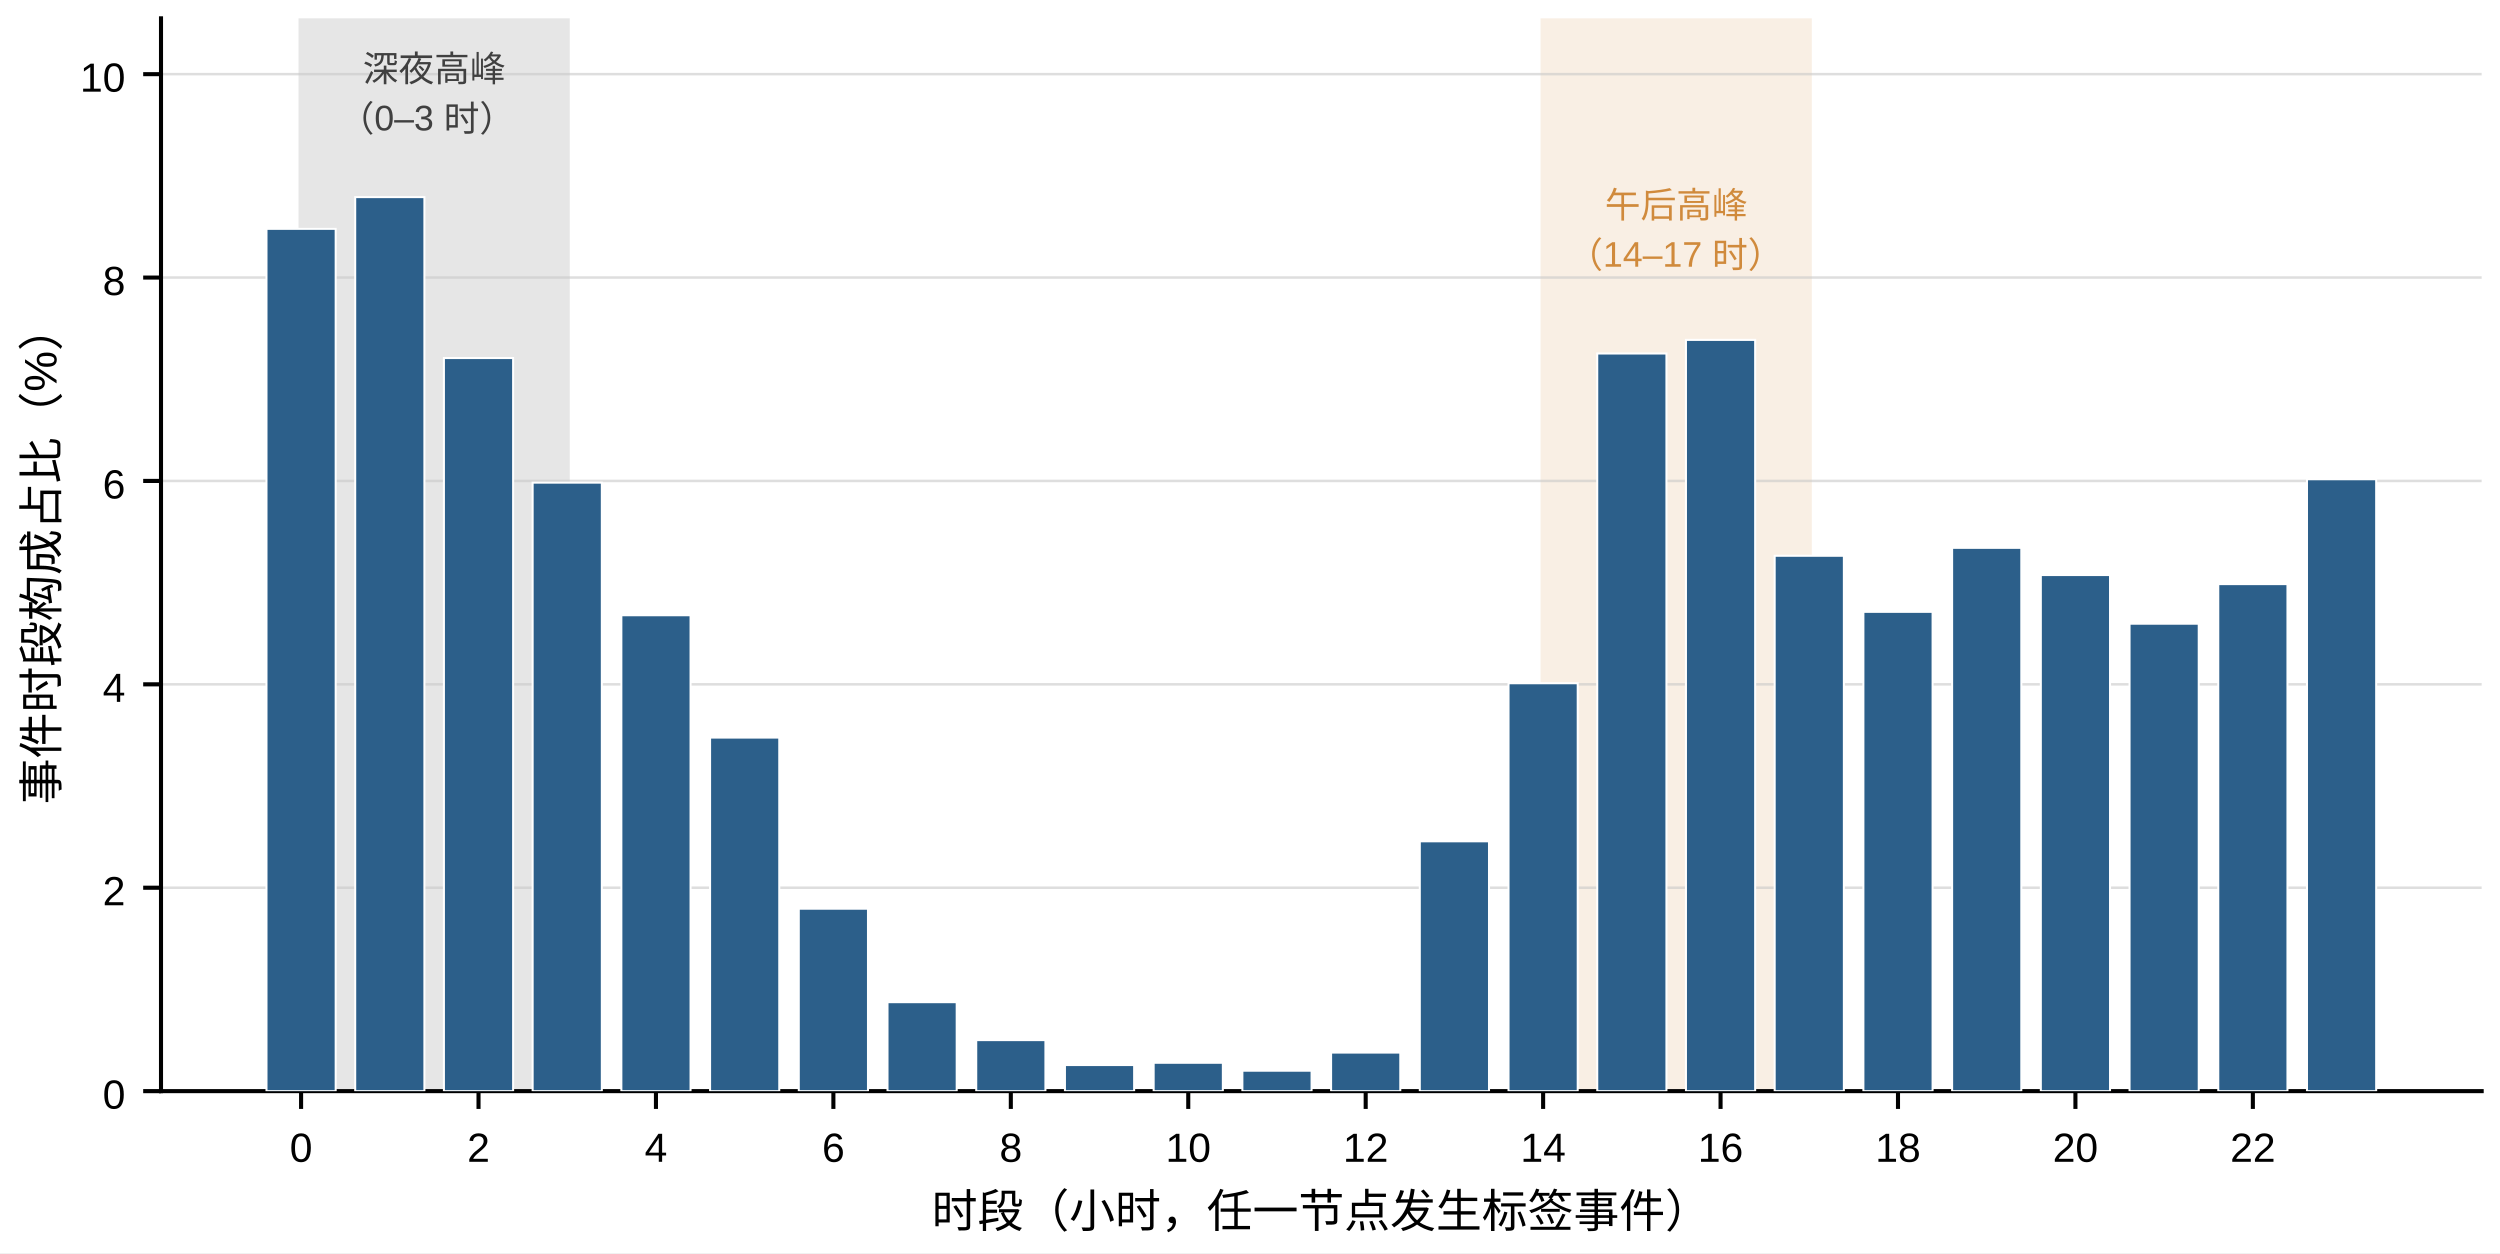
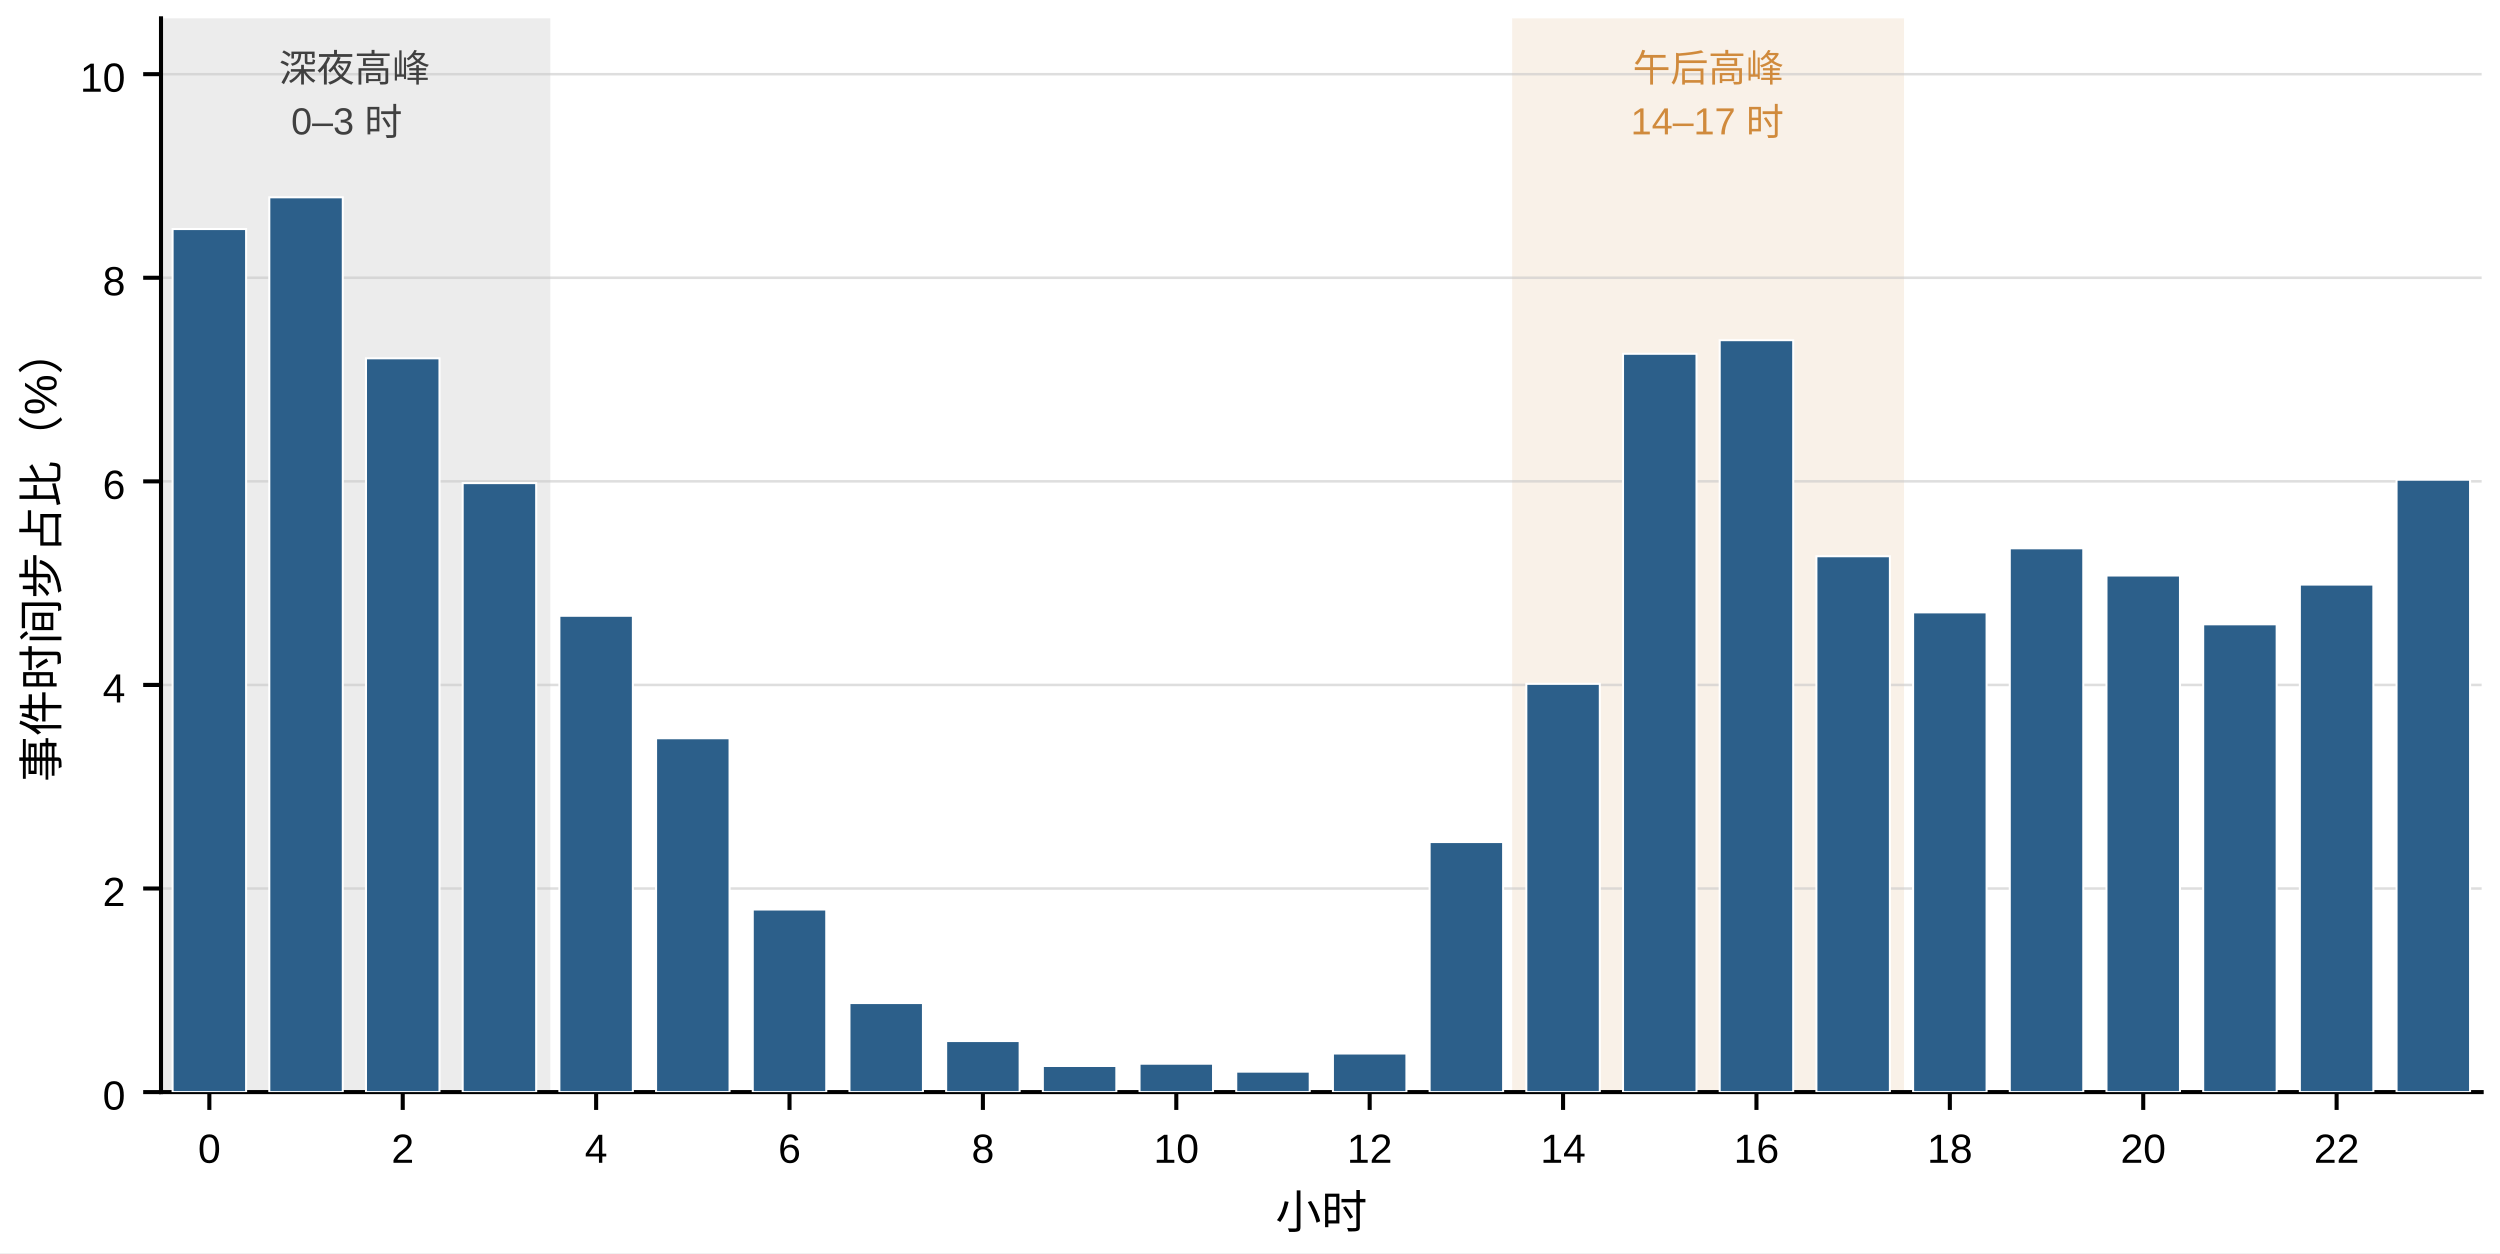
<svg xmlns="http://www.w3.org/2000/svg" xmlns:xlink="http://www.w3.org/1999/xlink" width="490.8pt" height="246pt" viewBox="0 0 490.8 246" version="1.1">
  <defs>
    <style type="text/css">*{stroke-linejoin: round; stroke-linecap: butt}</style>
  </defs>
  <g id="figure_1">
    <g id="patch_1">
      <path d="M 0 246  L 490.8 246  L 490.8 0  L 0 0  z " style="fill: #ffffff" />
    </g>
    <g id="axes_1">
      <g id="patch_2">
-         <path d="M 31.608 214.211  L 487.2 214.211  L 487.2 3.6  L 31.608 3.6  z " style="fill: #ffffff" />
+         <path d="M 31.608 214.4  L 487.2 214.4  L 487.2 3.6  L 31.608 3.6  z " style="fill: #ffffff" />
      </g>
      <g id="patch_3">
-         <path d="M 59.109 214.211  L 111.36 214.211  L 111.36 3.6  L 59.109 3.6  z " clip-path="url(#p871faa41ae)" style="fill: #d1d1d1; opacity: 0.55; stroke: #d1d1d1; stroke-linejoin: miter" />
+         <path d="M 31.608 214.4  L 107.54 214.4  L 107.54 3.6  L 31.608 3.6  z " clip-path="url(#pdd7a048d76)" style="fill: #d1d1d1; opacity: 0.42; stroke: #d1d1d1; stroke-linejoin: miter" />
      </g>
      <g id="patch_4">
-         <path d="M 302.946 214.211  L 355.197 214.211  L 355.197 3.6  L 302.946 3.6  z " clip-path="url(#p871faa41ae)" style="fill: #d08a3c; opacity: 0.14; stroke: #d08a3c; stroke-linejoin: miter" />
+         <path d="M 297.37 214.4  L 373.302 214.4  L 373.302 3.6  L 297.37 3.6  z " clip-path="url(#pdd7a048d76)" style="fill: #d08a3c; opacity: 0.12; stroke: #d08a3c; stroke-linejoin: miter" />
      </g>
      <g id="matplotlib.axis_1">
        <g id="xtick_1">
          <g id="line2d_1">
            <defs>
-               <path id="mcbf2337969" d="M 0 0  L 0 3.5  " style="stroke: #000000; stroke-width: 0.8" />
+               <path id="m5603980a26" d="M 0 0  L 0 3.5  " style="stroke: #000000; stroke-width: 0.8" />
            </defs>
            <g>
-               <use xlink:href="#mcbf2337969" x="59.109" y="214.211" style="stroke: #000000; stroke-width: 0.8" />
+               <use xlink:href="#m5603980a26" x="41.099" y="214.4" style="stroke: #000000; stroke-width: 0.8" />
            </g>
          </g>
          <g id="text_1">
-             <text style="font-size: 8px; font-family: 'PingFang SC', 'Arial', 'Helvetica', 'DejaVu Sans', sans-serif; text-anchor: middle" x="59.109" y="228.091" transform="rotate(-0 59.10883 228.0911)">0</text>
+             <text style="font-size: 8px; font-family: 'PingFang SC', 'Arial', 'Helvetica', 'DejaVu Sans', sans-serif; text-anchor: middle" x="41.099" y="228.28" transform="rotate(-0 41.099 228.2795)">0</text>
          </g>
        </g>
        <g id="xtick_2">
          <g id="line2d_2">
            <g>
-               <use xlink:href="#mcbf2337969" x="93.943" y="214.211" style="stroke: #000000; stroke-width: 0.8" />
+               <use xlink:href="#m5603980a26" x="79.065" y="214.4" style="stroke: #000000; stroke-width: 0.8" />
            </g>
          </g>
          <g id="text_2">
-             <text style="font-size: 8px; font-family: 'PingFang SC', 'Arial', 'Helvetica', 'DejaVu Sans', sans-serif; text-anchor: middle" x="93.943" y="228.091" transform="rotate(-0 93.94269 228.0911)">2</text>
+             <text style="font-size: 8px; font-family: 'PingFang SC', 'Arial', 'Helvetica', 'DejaVu Sans', sans-serif; text-anchor: middle" x="79.065" y="228.28" transform="rotate(-0 79.065 228.2795)">2</text>
          </g>
        </g>
        <g id="xtick_3">
          <g id="line2d_3">
            <g>
-               <use xlink:href="#mcbf2337969" x="128.777" y="214.211" style="stroke: #000000; stroke-width: 0.8" />
+               <use xlink:href="#m5603980a26" x="117.031" y="214.4" style="stroke: #000000; stroke-width: 0.8" />
            </g>
          </g>
          <g id="text_3">
-             <text style="font-size: 8px; font-family: 'PingFang SC', 'Arial', 'Helvetica', 'DejaVu Sans', sans-serif; text-anchor: middle" x="128.777" y="228.091" transform="rotate(-0 128.7765 228.0911)">4</text>
+             <text style="font-size: 8px; font-family: 'PingFang SC', 'Arial', 'Helvetica', 'DejaVu Sans', sans-serif; text-anchor: middle" x="117.031" y="228.28" transform="rotate(-0 117.031 228.2795)">4</text>
          </g>
        </g>
        <g id="xtick_4">
          <g id="line2d_4">
            <g>
-               <use xlink:href="#mcbf2337969" x="163.61" y="214.211" style="stroke: #000000; stroke-width: 0.8" />
+               <use xlink:href="#m5603980a26" x="154.997" y="214.4" style="stroke: #000000; stroke-width: 0.8" />
            </g>
          </g>
          <g id="text_4">
-             <text style="font-size: 8px; font-family: 'PingFang SC', 'Arial', 'Helvetica', 'DejaVu Sans', sans-serif; text-anchor: middle" x="163.61" y="228.091" transform="rotate(-0 163.6104 228.0911)">6</text>
+             <text style="font-size: 8px; font-family: 'PingFang SC', 'Arial', 'Helvetica', 'DejaVu Sans', sans-serif; text-anchor: middle" x="154.997" y="228.28" transform="rotate(-0 154.997 228.2795)">6</text>
          </g>
        </g>
        <g id="xtick_5">
          <g id="line2d_5">
            <g>
-               <use xlink:href="#mcbf2337969" x="198.444" y="214.211" style="stroke: #000000; stroke-width: 0.8" />
+               <use xlink:href="#m5603980a26" x="192.963" y="214.4" style="stroke: #000000; stroke-width: 0.8" />
            </g>
          </g>
          <g id="text_5">
-             <text style="font-size: 8px; font-family: 'PingFang SC', 'Arial', 'Helvetica', 'DejaVu Sans', sans-serif; text-anchor: middle" x="198.444" y="228.091" transform="rotate(-0 198.4443 228.0911)">8</text>
+             <text style="font-size: 8px; font-family: 'PingFang SC', 'Arial', 'Helvetica', 'DejaVu Sans', sans-serif; text-anchor: middle" x="192.963" y="228.28" transform="rotate(-0 192.963 228.2795)">8</text>
          </g>
        </g>
        <g id="xtick_6">
          <g id="line2d_6">
            <g>
-               <use xlink:href="#mcbf2337969" x="233.278" y="214.211" style="stroke: #000000; stroke-width: 0.8" />
+               <use xlink:href="#m5603980a26" x="230.929" y="214.4" style="stroke: #000000; stroke-width: 0.8" />
            </g>
          </g>
          <g id="text_6">
-             <text style="font-size: 8px; font-family: 'PingFang SC', 'Arial', 'Helvetica', 'DejaVu Sans', sans-serif; text-anchor: middle" x="233.278" y="228.091" transform="rotate(-0 233.2781 228.0911)">10</text>
+             <text style="font-size: 8px; font-family: 'PingFang SC', 'Arial', 'Helvetica', 'DejaVu Sans', sans-serif; text-anchor: middle" x="230.929" y="228.28" transform="rotate(-0 230.929 228.2795)">10</text>
          </g>
        </g>
        <g id="xtick_7">
          <g id="line2d_7">
            <g>
-               <use xlink:href="#mcbf2337969" x="268.112" y="214.211" style="stroke: #000000; stroke-width: 0.8" />
+               <use xlink:href="#m5603980a26" x="268.895" y="214.4" style="stroke: #000000; stroke-width: 0.8" />
            </g>
          </g>
          <g id="text_7">
-             <text style="font-size: 8px; font-family: 'PingFang SC', 'Arial', 'Helvetica', 'DejaVu Sans', sans-serif; text-anchor: middle" x="268.112" y="228.091" transform="rotate(-0 268.112 228.0911)">12</text>
+             <text style="font-size: 8px; font-family: 'PingFang SC', 'Arial', 'Helvetica', 'DejaVu Sans', sans-serif; text-anchor: middle" x="268.895" y="228.28" transform="rotate(-0 268.895 228.2795)">12</text>
          </g>
        </g>
        <g id="xtick_8">
          <g id="line2d_8">
            <g>
-               <use xlink:href="#mcbf2337969" x="302.946" y="214.211" style="stroke: #000000; stroke-width: 0.8" />
+               <use xlink:href="#m5603980a26" x="306.861" y="214.4" style="stroke: #000000; stroke-width: 0.8" />
            </g>
          </g>
          <g id="text_8">
-             <text style="font-size: 8px; font-family: 'PingFang SC', 'Arial', 'Helvetica', 'DejaVu Sans', sans-serif; text-anchor: middle" x="302.946" y="228.091" transform="rotate(-0 302.9458 228.0911)">14</text>
+             <text style="font-size: 8px; font-family: 'PingFang SC', 'Arial', 'Helvetica', 'DejaVu Sans', sans-serif; text-anchor: middle" x="306.861" y="228.28" transform="rotate(-0 306.861 228.2795)">14</text>
          </g>
        </g>
        <g id="xtick_9">
          <g id="line2d_9">
            <g>
-               <use xlink:href="#mcbf2337969" x="337.78" y="214.211" style="stroke: #000000; stroke-width: 0.8" />
+               <use xlink:href="#m5603980a26" x="344.827" y="214.4" style="stroke: #000000; stroke-width: 0.8" />
            </g>
          </g>
          <g id="text_9">
-             <text style="font-size: 8px; font-family: 'PingFang SC', 'Arial', 'Helvetica', 'DejaVu Sans', sans-serif; text-anchor: middle" x="337.78" y="228.091" transform="rotate(-0 337.7797 228.0911)">16</text>
+             <text style="font-size: 8px; font-family: 'PingFang SC', 'Arial', 'Helvetica', 'DejaVu Sans', sans-serif; text-anchor: middle" x="344.827" y="228.28" transform="rotate(-0 344.827 228.2795)">16</text>
          </g>
        </g>
        <g id="xtick_10">
          <g id="line2d_10">
            <g>
-               <use xlink:href="#mcbf2337969" x="372.614" y="214.211" style="stroke: #000000; stroke-width: 0.8" />
+               <use xlink:href="#m5603980a26" x="382.793" y="214.4" style="stroke: #000000; stroke-width: 0.8" />
            </g>
          </g>
          <g id="text_10">
-             <text style="font-size: 8px; font-family: 'PingFang SC', 'Arial', 'Helvetica', 'DejaVu Sans', sans-serif; text-anchor: middle" x="372.614" y="228.091" transform="rotate(-0 372.6135 228.0911)">18</text>
+             <text style="font-size: 8px; font-family: 'PingFang SC', 'Arial', 'Helvetica', 'DejaVu Sans', sans-serif; text-anchor: middle" x="382.793" y="228.28" transform="rotate(-0 382.793 228.2795)">18</text>
          </g>
        </g>
        <g id="xtick_11">
          <g id="line2d_11">
            <g>
-               <use xlink:href="#mcbf2337969" x="407.447" y="214.211" style="stroke: #000000; stroke-width: 0.8" />
+               <use xlink:href="#m5603980a26" x="420.759" y="214.4" style="stroke: #000000; stroke-width: 0.8" />
            </g>
          </g>
          <g id="text_11">
-             <text style="font-size: 8px; font-family: 'PingFang SC', 'Arial', 'Helvetica', 'DejaVu Sans', sans-serif; text-anchor: middle" x="407.447" y="228.091" transform="rotate(-0 407.4474 228.0911)">20</text>
+             <text style="font-size: 8px; font-family: 'PingFang SC', 'Arial', 'Helvetica', 'DejaVu Sans', sans-serif; text-anchor: middle" x="420.759" y="228.28" transform="rotate(-0 420.759 228.2795)">20</text>
          </g>
        </g>
        <g id="xtick_12">
          <g id="line2d_12">
            <g>
-               <use xlink:href="#mcbf2337969" x="442.281" y="214.211" style="stroke: #000000; stroke-width: 0.8" />
+               <use xlink:href="#m5603980a26" x="458.725" y="214.4" style="stroke: #000000; stroke-width: 0.8" />
            </g>
          </g>
          <g id="text_12">
-             <text style="font-size: 8px; font-family: 'PingFang SC', 'Arial', 'Helvetica', 'DejaVu Sans', sans-serif; text-anchor: middle" x="442.281" y="228.091" transform="rotate(-0 442.2813 228.0911)">22</text>
+             <text style="font-size: 8px; font-family: 'PingFang SC', 'Arial', 'Helvetica', 'DejaVu Sans', sans-serif; text-anchor: middle" x="458.725" y="228.28" transform="rotate(-0 458.725 228.2795)">22</text>
          </g>
        </g>
        <g id="text_13">
-           <text style="font-size: 9px; font-family: 'PingFang SC', 'Arial', 'Helvetica', 'DejaVu Sans', sans-serif; text-anchor: middle" x="259.404" y="240.951" transform="rotate(-0 259.4035 240.9511)">时段（小时，任一节点发生标签事件）</text>
+           <text style="font-size: 9px; font-family: 'PingFang SC', 'Arial', 'Helvetica', 'DejaVu Sans', sans-serif; text-anchor: middle" x="259.404" y="241.14" transform="rotate(-0 259.4035 241.1395)">小时</text>
        </g>
      </g>
      <g id="matplotlib.axis_2">
        <g id="ytick_1">
          <g id="line2d_13">
-             <path d="M 31.608 214.211  L 487.2 214.211  " clip-path="url(#p871faa41ae)" style="fill: none; stroke: #c8c8c8; stroke-opacity: 0.6; stroke-width: 0.5; stroke-linecap: square" />
+             <path d="M 31.608 214.4  L 487.2 214.4  " clip-path="url(#pdd7a048d76)" style="fill: none; stroke: #c8c8c8; stroke-opacity: 0.6; stroke-width: 0.5; stroke-linecap: square" />
          </g>
          <g id="line2d_14">
            <defs>
-               <path id="mde0acc3409" d="M 0 0  L -3.5 0  " style="stroke: #000000; stroke-width: 0.8" />
+               <path id="m9b4ac573d0" d="M 0 0  L -3.5 0  " style="stroke: #000000; stroke-width: 0.8" />
            </defs>
            <g>
-               <use xlink:href="#mde0acc3409" x="31.608" y="214.211" style="stroke: #000000; stroke-width: 0.8" />
+               <use xlink:href="#m9b4ac573d0" x="31.608" y="214.4" style="stroke: #000000; stroke-width: 0.8" />
            </g>
          </g>
          <g id="text_14">
-             <text style="font-size: 8px; font-family: 'PingFang SC', 'Arial', 'Helvetica', 'DejaVu Sans', sans-serif; text-anchor: end" x="24.608" y="217.651" transform="rotate(-0 24.6075 217.6511)">0</text>
+             <text style="font-size: 8px; font-family: 'PingFang SC', 'Arial', 'Helvetica', 'DejaVu Sans', sans-serif; text-anchor: end" x="24.608" y="217.84" transform="rotate(-0 24.6075 217.8395)">0</text>
          </g>
        </g>
        <g id="ytick_2">
          <g id="line2d_15">
-             <path d="M 31.608 174.28  L 487.2 174.28  " clip-path="url(#p871faa41ae)" style="fill: none; stroke: #c8c8c8; stroke-opacity: 0.6; stroke-width: 0.5; stroke-linecap: square" />
+             <path d="M 31.608 174.433  L 487.2 174.433  " clip-path="url(#pdd7a048d76)" style="fill: none; stroke: #c8c8c8; stroke-opacity: 0.6; stroke-width: 0.5; stroke-linecap: square" />
          </g>
          <g id="line2d_16">
            <g>
-               <use xlink:href="#mde0acc3409" x="31.608" y="174.28" style="stroke: #000000; stroke-width: 0.8" />
+               <use xlink:href="#m9b4ac573d0" x="31.608" y="174.433" style="stroke: #000000; stroke-width: 0.8" />
            </g>
          </g>
          <g id="text_15">
-             <text style="font-size: 8px; font-family: 'PingFang SC', 'Arial', 'Helvetica', 'DejaVu Sans', sans-serif; text-anchor: end" x="24.608" y="177.72" transform="rotate(-0 24.6075 177.72)">2</text>
+             <text style="font-size: 8px; font-family: 'PingFang SC', 'Arial', 'Helvetica', 'DejaVu Sans', sans-serif; text-anchor: end" x="24.608" y="177.873" transform="rotate(-0 24.6075 177.8727)">2</text>
          </g>
        </g>
        <g id="ytick_3">
          <g id="line2d_17">
-             <path d="M 31.608 134.349  L 487.2 134.349  " clip-path="url(#p871faa41ae)" style="fill: none; stroke: #c8c8c8; stroke-opacity: 0.6; stroke-width: 0.5; stroke-linecap: square" />
+             <path d="M 31.608 134.466  L 487.2 134.466  " clip-path="url(#pdd7a048d76)" style="fill: none; stroke: #c8c8c8; stroke-opacity: 0.6; stroke-width: 0.5; stroke-linecap: square" />
          </g>
          <g id="line2d_18">
            <g>
-               <use xlink:href="#mde0acc3409" x="31.608" y="134.349" style="stroke: #000000; stroke-width: 0.8" />
+               <use xlink:href="#m9b4ac573d0" x="31.608" y="134.466" style="stroke: #000000; stroke-width: 0.8" />
            </g>
          </g>
          <g id="text_16">
-             <text style="font-size: 8px; font-family: 'PingFang SC', 'Arial', 'Helvetica', 'DejaVu Sans', sans-serif; text-anchor: end" x="24.608" y="137.789" transform="rotate(-0 24.6075 137.7888)">4</text>
+             <text style="font-size: 8px; font-family: 'PingFang SC', 'Arial', 'Helvetica', 'DejaVu Sans', sans-serif; text-anchor: end" x="24.608" y="137.906" transform="rotate(-0 24.6075 137.9058)">4</text>
          </g>
        </g>
        <g id="ytick_4">
          <g id="line2d_19">
-             <path d="M 31.608 94.418  L 487.2 94.418  " clip-path="url(#p871faa41ae)" style="fill: none; stroke: #c8c8c8; stroke-opacity: 0.6; stroke-width: 0.5; stroke-linecap: square" />
+             <path d="M 31.608 94.499  L 487.2 94.499  " clip-path="url(#pdd7a048d76)" style="fill: none; stroke: #c8c8c8; stroke-opacity: 0.6; stroke-width: 0.5; stroke-linecap: square" />
          </g>
          <g id="line2d_20">
            <g>
-               <use xlink:href="#mde0acc3409" x="31.608" y="94.418" style="stroke: #000000; stroke-width: 0.8" />
+               <use xlink:href="#m9b4ac573d0" x="31.608" y="94.499" style="stroke: #000000; stroke-width: 0.8" />
            </g>
          </g>
          <g id="text_17">
-             <text style="font-size: 8px; font-family: 'PingFang SC', 'Arial', 'Helvetica', 'DejaVu Sans', sans-serif; text-anchor: end" x="24.608" y="97.858" transform="rotate(-0 24.6075 97.85769)">6</text>
+             <text style="font-size: 8px; font-family: 'PingFang SC', 'Arial', 'Helvetica', 'DejaVu Sans', sans-serif; text-anchor: end" x="24.608" y="97.939" transform="rotate(-0 24.6075 97.93894)">6</text>
          </g>
        </g>
        <g id="ytick_5">
          <g id="line2d_21">
-             <path d="M 31.608 54.487  L 487.2 54.487  " clip-path="url(#p871faa41ae)" style="fill: none; stroke: #c8c8c8; stroke-opacity: 0.6; stroke-width: 0.5; stroke-linecap: square" />
+             <path d="M 31.608 54.532  L 487.2 54.532  " clip-path="url(#pdd7a048d76)" style="fill: none; stroke: #c8c8c8; stroke-opacity: 0.6; stroke-width: 0.5; stroke-linecap: square" />
          </g>
          <g id="line2d_22">
            <g>
-               <use xlink:href="#mde0acc3409" x="31.608" y="54.487" style="stroke: #000000; stroke-width: 0.8" />
+               <use xlink:href="#m9b4ac573d0" x="31.608" y="54.532" style="stroke: #000000; stroke-width: 0.8" />
            </g>
          </g>
          <g id="text_18">
-             <text style="font-size: 8px; font-family: 'PingFang SC', 'Arial', 'Helvetica', 'DejaVu Sans', sans-serif; text-anchor: end" x="24.608" y="57.927" transform="rotate(-0 24.6075 57.92656)">8</text>
+             <text style="font-size: 8px; font-family: 'PingFang SC', 'Arial', 'Helvetica', 'DejaVu Sans', sans-serif; text-anchor: end" x="24.608" y="57.972" transform="rotate(-0 24.6075 57.97208)">8</text>
          </g>
        </g>
        <g id="ytick_6">
          <g id="line2d_23">
-             <path d="M 31.608 14.555  L 487.2 14.555  " clip-path="url(#p871faa41ae)" style="fill: none; stroke: #c8c8c8; stroke-opacity: 0.6; stroke-width: 0.5; stroke-linecap: square" />
+             <path d="M 31.608 14.565  L 487.2 14.565  " clip-path="url(#pdd7a048d76)" style="fill: none; stroke: #c8c8c8; stroke-opacity: 0.6; stroke-width: 0.5; stroke-linecap: square" />
          </g>
          <g id="line2d_24">
            <g>
-               <use xlink:href="#mde0acc3409" x="31.608" y="14.555" style="stroke: #000000; stroke-width: 0.8" />
+               <use xlink:href="#m9b4ac573d0" x="31.608" y="14.565" style="stroke: #000000; stroke-width: 0.8" />
            </g>
          </g>
          <g id="text_19">
-             <text style="font-size: 8px; font-family: 'PingFang SC', 'Arial', 'Helvetica', 'DejaVu Sans', sans-serif; text-anchor: end" x="24.608" y="17.995" transform="rotate(-0 24.6075 17.99542)">10</text>
+             <text style="font-size: 8px; font-family: 'PingFang SC', 'Arial', 'Helvetica', 'DejaVu Sans', sans-serif; text-anchor: end" x="24.608" y="18.005" transform="rotate(-0 24.6075 18.00523)">10</text>
          </g>
        </g>
        <g id="text_20">
-           <text style="font-size: 9px; font-family: 'PingFang SC', 'Arial', 'Helvetica', 'DejaVu Sans', sans-serif; text-anchor: middle" x="11.34" y="108.906" transform="rotate(-90 11.34 108.9055)">事件时段构成占比（%）</text>
+           <text style="font-size: 9px; font-family: 'PingFang SC', 'Arial', 'Helvetica', 'DejaVu Sans', sans-serif; text-anchor: middle" x="11.34" y="109" transform="rotate(-90 11.34 108.9998)">事件时间步占比（%）</text>
        </g>
      </g>
      <g id="patch_5">
-         <path d="M 31.608 214.211  L 31.608 3.6  " style="fill: none; stroke: #000000; stroke-width: 0.8; stroke-linejoin: miter; stroke-linecap: square" />
+         <path d="M 31.608 214.4  L 31.608 3.6  " style="fill: none; stroke: #000000; stroke-width: 0.8; stroke-linejoin: miter; stroke-linecap: square" />
      </g>
      <g id="patch_6">
-         <path d="M 31.608 214.211  L 487.2 214.211  " style="fill: none; stroke: #000000; stroke-width: 0.8; stroke-linejoin: miter; stroke-linecap: square" />
+         <path d="M 31.608 214.4  L 487.2 214.4  " style="fill: none; stroke: #000000; stroke-width: 0.8; stroke-linejoin: miter; stroke-linecap: square" />
      </g>
      <g id="patch_7">
-         <path d="M 52.316 214.211  L 65.901 214.211  L 65.901 44.93  L 52.316 44.93  z " clip-path="url(#p871faa41ae)" style="fill: #2c5f8a; stroke: #ffffff; stroke-width: 0.4; stroke-linejoin: miter" />
+         <path d="M 33.885 214.4  L 48.313 214.4  L 48.313 44.967  L 33.885 44.967  z " clip-path="url(#pdd7a048d76)" style="fill: #2c5f8a; stroke: #ffffff; stroke-width: 0.4; stroke-linejoin: miter" />
      </g>
      <g id="patch_8">
-         <path d="M 69.733 214.211  L 83.318 214.211  L 83.318 38.702  L 69.733 38.702  z " clip-path="url(#p871faa41ae)" style="fill: #2c5f8a; stroke: #ffffff; stroke-width: 0.4; stroke-linejoin: miter" />
+         <path d="M 52.868 214.4  L 67.296 214.4  L 67.296 38.733  L 52.868 38.733  z " clip-path="url(#pdd7a048d76)" style="fill: #2c5f8a; stroke: #ffffff; stroke-width: 0.4; stroke-linejoin: miter" />
      </g>
      <g id="patch_9">
-         <path d="M 87.15 214.211  L 100.735 214.211  L 100.735 70.289  L 87.15 70.289  z " clip-path="url(#p871faa41ae)" style="fill: #2c5f8a; stroke: #ffffff; stroke-width: 0.4; stroke-linejoin: miter" />
+         <path d="M 71.851 214.4  L 86.279 214.4  L 86.279 70.349  L 71.851 70.349  z " clip-path="url(#pdd7a048d76)" style="fill: #2c5f8a; stroke: #ffffff; stroke-width: 0.4; stroke-linejoin: miter" />
      </g>
      <g id="patch_10">
-         <path d="M 104.567 214.211  L 118.152 214.211  L 118.152 94.758  L 104.567 94.758  z " clip-path="url(#p871faa41ae)" style="fill: #2c5f8a; stroke: #ffffff; stroke-width: 0.4; stroke-linejoin: miter" />
+         <path d="M 90.834 214.4  L 105.262 214.4  L 105.262 94.84  L 90.834 94.84  z " clip-path="url(#pdd7a048d76)" style="fill: #2c5f8a; stroke: #ffffff; stroke-width: 0.4; stroke-linejoin: miter" />
      </g>
      <g id="patch_11">
-         <path d="M 121.984 214.211  L 135.569 214.211  L 135.569 120.784  L 121.984 120.784  z " clip-path="url(#p871faa41ae)" style="fill: #2c5f8a; stroke: #ffffff; stroke-width: 0.4; stroke-linejoin: miter" />
+         <path d="M 109.817 214.4  L 124.245 214.4  L 124.245 120.889  L 109.817 120.889  z " clip-path="url(#pdd7a048d76)" style="fill: #2c5f8a; stroke: #ffffff; stroke-width: 0.4; stroke-linejoin: miter" />
      </g>
      <g id="patch_12">
-         <path d="M 139.401 214.211  L 152.986 214.211  L 152.986 144.808  L 139.401 144.808  z " clip-path="url(#p871faa41ae)" style="fill: #2c5f8a; stroke: #ffffff; stroke-width: 0.4; stroke-linejoin: miter" />
+         <path d="M 128.8 214.4  L 143.228 214.4  L 143.228 144.935  L 128.8 144.935  z " clip-path="url(#pdd7a048d76)" style="fill: #2c5f8a; stroke: #ffffff; stroke-width: 0.4; stroke-linejoin: miter" />
      </g>
      <g id="patch_13">
-         <path d="M 156.818 214.211  L 170.403 214.211  L 170.403 178.397  L 156.818 178.397  z " clip-path="url(#p871faa41ae)" style="fill: #2c5f8a; stroke: #ffffff; stroke-width: 0.4; stroke-linejoin: miter" />
+         <path d="M 147.783 214.4  L 162.211 214.4  L 162.211 178.554  L 147.783 178.554  z " clip-path="url(#pdd7a048d76)" style="fill: #2c5f8a; stroke: #ffffff; stroke-width: 0.4; stroke-linejoin: miter" />
      </g>
      <g id="patch_14">
-         <path d="M 174.235 214.211  L 187.82 214.211  L 187.82 196.749  L 174.235 196.749  z " clip-path="url(#p871faa41ae)" style="fill: #2c5f8a; stroke: #ffffff; stroke-width: 0.4; stroke-linejoin: miter" />
+         <path d="M 166.766 214.4  L 181.194 214.4  L 181.194 196.922  L 166.766 196.922  z " clip-path="url(#pdd7a048d76)" style="fill: #2c5f8a; stroke: #ffffff; stroke-width: 0.4; stroke-linejoin: miter" />
      </g>
      <g id="patch_15">
-         <path d="M 191.652 214.211  L 205.237 214.211  L 205.237 204.201  L 191.652 204.201  z " clip-path="url(#p871faa41ae)" style="fill: #2c5f8a; stroke: #ffffff; stroke-width: 0.4; stroke-linejoin: miter" />
+         <path d="M 185.749 214.4  L 200.177 214.4  L 200.177 204.381  L 185.749 204.381  z " clip-path="url(#pdd7a048d76)" style="fill: #2c5f8a; stroke: #ffffff; stroke-width: 0.4; stroke-linejoin: miter" />
      </g>
      <g id="patch_16">
-         <path d="M 209.069 214.211  L 222.654 214.211  L 222.654 209.095  L 209.069 209.095  z " clip-path="url(#p871faa41ae)" style="fill: #2c5f8a; stroke: #ffffff; stroke-width: 0.4; stroke-linejoin: miter" />
+         <path d="M 204.732 214.4  L 219.16 214.4  L 219.16 209.279  L 204.732 209.279  z " clip-path="url(#pdd7a048d76)" style="fill: #2c5f8a; stroke: #ffffff; stroke-width: 0.4; stroke-linejoin: miter" />
      </g>
      <g id="patch_17">
-         <path d="M 226.486 214.211  L 240.071 214.211  L 240.071 208.65  L 226.486 208.65  z " clip-path="url(#p871faa41ae)" style="fill: #2c5f8a; stroke: #ffffff; stroke-width: 0.4; stroke-linejoin: miter" />
+         <path d="M 223.715 214.4  L 238.143 214.4  L 238.143 208.833  L 223.715 208.833  z " clip-path="url(#pdd7a048d76)" style="fill: #2c5f8a; stroke: #ffffff; stroke-width: 0.4; stroke-linejoin: miter" />
      </g>
      <g id="patch_18">
-         <path d="M 243.902 214.211  L 257.488 214.211  L 257.488 210.207  L 243.902 210.207  z " clip-path="url(#p871faa41ae)" style="fill: #2c5f8a; stroke: #ffffff; stroke-width: 0.4; stroke-linejoin: miter" />
+         <path d="M 242.698 214.4  L 257.126 214.4  L 257.126 210.392  L 242.698 210.392  z " clip-path="url(#pdd7a048d76)" style="fill: #2c5f8a; stroke: #ffffff; stroke-width: 0.4; stroke-linejoin: miter" />
      </g>
      <g id="patch_19">
-         <path d="M 261.319 214.211  L 274.905 214.211  L 274.905 206.648  L 261.319 206.648  z " clip-path="url(#p871faa41ae)" style="fill: #2c5f8a; stroke: #ffffff; stroke-width: 0.4; stroke-linejoin: miter" />
+         <path d="M 261.681 214.4  L 276.109 214.4  L 276.109 206.83  L 261.681 206.83  z " clip-path="url(#pdd7a048d76)" style="fill: #2c5f8a; stroke: #ffffff; stroke-width: 0.4; stroke-linejoin: miter" />
      </g>
      <g id="patch_20">
-         <path d="M 278.736 214.211  L 292.322 214.211  L 292.322 165.162  L 278.736 165.162  z " clip-path="url(#p871faa41ae)" style="fill: #2c5f8a; stroke: #ffffff; stroke-width: 0.4; stroke-linejoin: miter" />
+         <path d="M 280.664 214.4  L 295.092 214.4  L 295.092 165.306  L 280.664 165.306  z " clip-path="url(#pdd7a048d76)" style="fill: #2c5f8a; stroke: #ffffff; stroke-width: 0.4; stroke-linejoin: miter" />
      </g>
      <g id="patch_21">
-         <path d="M 296.153 214.211  L 309.738 214.211  L 309.738 134.131  L 296.153 134.131  z " clip-path="url(#p871faa41ae)" style="fill: #2c5f8a; stroke: #ffffff; stroke-width: 0.4; stroke-linejoin: miter" />
+         <path d="M 299.647 214.4  L 314.075 214.4  L 314.075 134.248  L 299.647 134.248  z " clip-path="url(#pdd7a048d76)" style="fill: #2c5f8a; stroke: #ffffff; stroke-width: 0.4; stroke-linejoin: miter" />
      </g>
      <g id="patch_22">
-         <path d="M 313.57 214.211  L 327.155 214.211  L 327.155 69.399  L 313.57 69.399  z " clip-path="url(#p871faa41ae)" style="fill: #2c5f8a; stroke: #ffffff; stroke-width: 0.4; stroke-linejoin: miter" />
+         <path d="M 318.63 214.4  L 333.058 214.4  L 333.058 69.458  L 318.63 69.458  z " clip-path="url(#pdd7a048d76)" style="fill: #2c5f8a; stroke: #ffffff; stroke-width: 0.4; stroke-linejoin: miter" />
      </g>
      <g id="patch_23">
-         <path d="M 330.987 214.211  L 344.572 214.211  L 344.572 66.73  L 330.987 66.73  z " clip-path="url(#p871faa41ae)" style="fill: #2c5f8a; stroke: #ffffff; stroke-width: 0.4; stroke-linejoin: miter" />
+         <path d="M 337.613 214.4  L 352.041 214.4  L 352.041 66.786  L 337.613 66.786  z " clip-path="url(#pdd7a048d76)" style="fill: #2c5f8a; stroke: #ffffff; stroke-width: 0.4; stroke-linejoin: miter" />
      </g>
      <g id="patch_24">
-         <path d="M 348.404 214.211  L 361.989 214.211  L 361.989 109.106  L 348.404 109.106  z " clip-path="url(#p871faa41ae)" style="fill: #2c5f8a; stroke: #ffffff; stroke-width: 0.4; stroke-linejoin: miter" />
+         <path d="M 356.596 214.4  L 371.024 214.4  L 371.024 109.2  L 356.596 109.2  z " clip-path="url(#pdd7a048d76)" style="fill: #2c5f8a; stroke: #ffffff; stroke-width: 0.4; stroke-linejoin: miter" />
      </g>
      <g id="patch_25">
-         <path d="M 365.821 214.211  L 379.406 214.211  L 379.406 120.117  L 365.821 120.117  z " clip-path="url(#p871faa41ae)" style="fill: #2c5f8a; stroke: #ffffff; stroke-width: 0.4; stroke-linejoin: miter" />
+         <path d="M 375.579 214.4  L 390.007 214.4  L 390.007 120.221  L 375.579 120.221  z " clip-path="url(#pdd7a048d76)" style="fill: #2c5f8a; stroke: #ffffff; stroke-width: 0.4; stroke-linejoin: miter" />
      </g>
      <g id="patch_26">
-         <path d="M 383.238 214.211  L 396.823 214.211  L 396.823 107.549  L 383.238 107.549  z " clip-path="url(#p871faa41ae)" style="fill: #2c5f8a; stroke: #ffffff; stroke-width: 0.4; stroke-linejoin: miter" />
+         <path d="M 394.562 214.4  L 408.99 214.4  L 408.99 107.642  L 394.562 107.642  z " clip-path="url(#pdd7a048d76)" style="fill: #2c5f8a; stroke: #ffffff; stroke-width: 0.4; stroke-linejoin: miter" />
      </g>
      <g id="patch_27">
-         <path d="M 400.655 214.211  L 414.24 214.211  L 414.24 112.887  L 400.655 112.887  z " clip-path="url(#p871faa41ae)" style="fill: #2c5f8a; stroke: #ffffff; stroke-width: 0.4; stroke-linejoin: miter" />
+         <path d="M 413.545 214.4  L 427.973 214.4  L 427.973 112.985  L 413.545 112.985  z " clip-path="url(#pdd7a048d76)" style="fill: #2c5f8a; stroke: #ffffff; stroke-width: 0.4; stroke-linejoin: miter" />
      </g>
      <g id="patch_28">
-         <path d="M 418.072 214.211  L 431.657 214.211  L 431.657 122.452  L 418.072 122.452  z " clip-path="url(#p871faa41ae)" style="fill: #2c5f8a; stroke: #ffffff; stroke-width: 0.4; stroke-linejoin: miter" />
+         <path d="M 432.528 214.4  L 446.956 214.4  L 446.956 122.559  L 432.528 122.559  z " clip-path="url(#pdd7a048d76)" style="fill: #2c5f8a; stroke: #ffffff; stroke-width: 0.4; stroke-linejoin: miter" />
      </g>
      <g id="patch_29">
-         <path d="M 435.489 214.211  L 449.074 214.211  L 449.074 114.667  L 435.489 114.667  z " clip-path="url(#p871faa41ae)" style="fill: #2c5f8a; stroke: #ffffff; stroke-width: 0.4; stroke-linejoin: miter" />
+         <path d="M 451.511 214.4  L 465.939 214.4  L 465.939 114.766  L 451.511 114.766  z " clip-path="url(#pdd7a048d76)" style="fill: #2c5f8a; stroke: #ffffff; stroke-width: 0.4; stroke-linejoin: miter" />
      </g>
      <g id="patch_30">
-         <path d="M 452.906 214.211  L 466.491 214.211  L 466.491 94.091  L 452.906 94.091  z " clip-path="url(#p871faa41ae)" style="fill: #2c5f8a; stroke: #ffffff; stroke-width: 0.4; stroke-linejoin: miter" />
+         <path d="M 470.494 214.4  L 484.922 214.4  L 484.922 94.172  L 470.494 94.172  z " clip-path="url(#pdd7a048d76)" style="fill: #2c5f8a; stroke: #ffffff; stroke-width: 0.4; stroke-linejoin: miter" />
      </g>
      <g id="text_21">
-         <text style="font-size: 7px; font-family: 'PingFang SC', 'Arial', 'Helvetica', 'DejaVu Sans', sans-serif; fill: #404040" transform="translate(71.23422 15.99129)">深夜高峰</text>
-         <text style="font-size: 7px; font-family: 'PingFang SC', 'Arial', 'Helvetica', 'DejaVu Sans', sans-serif; fill: #404040" transform="translate(66.48461 25.79129)">（0–3 时）</text>
+         <text style="font-size: 7.4px; font-family: 'PingFang SC', 'Arial', 'Helvetica', 'DejaVu Sans', sans-serif; fill: #404040" transform="translate(54.7735 16.01994)">深夜高峰</text>
+         <text style="font-size: 7.4px; font-family: 'PingFang SC', 'Arial', 'Helvetica', 'DejaVu Sans', sans-serif; fill: #404040" transform="translate(57.15249 26.37994)">0–3 时</text>
      </g>
      <g id="text_22">
-         <text style="font-size: 7px; font-family: 'PingFang SC', 'Arial', 'Helvetica', 'DejaVu Sans', sans-serif; fill: #d08a3c" transform="translate(315.0712 42.75145)">午后高峰</text>
-         <text style="font-size: 7px; font-family: 'PingFang SC', 'Arial', 'Helvetica', 'DejaVu Sans', sans-serif; fill: #d08a3c" transform="translate(307.7004 52.55145)">（14–17 时）</text>
+         <text style="font-size: 7.4px; font-family: 'PingFang SC', 'Arial', 'Helvetica', 'DejaVu Sans', sans-serif; fill: #d08a3c" transform="translate(320.5355 16.01994)">午后高峰</text>
+         <text style="font-size: 7.4px; font-family: 'PingFang SC', 'Arial', 'Helvetica', 'DejaVu Sans', sans-serif; fill: #d08a3c" transform="translate(320.1435 26.37994)">14–17 时</text>
      </g>
    </g>
  </g>
  <defs>
-     <clipPath id="p871faa41ae">
-       <rect x="31.608" y="3.6" width="455.592" height="210.611" />
+     <clipPath id="pdd7a048d76">
+       <rect x="31.608" y="3.6" width="455.592" height="210.8" />
    </clipPath>
  </defs>
</svg>
